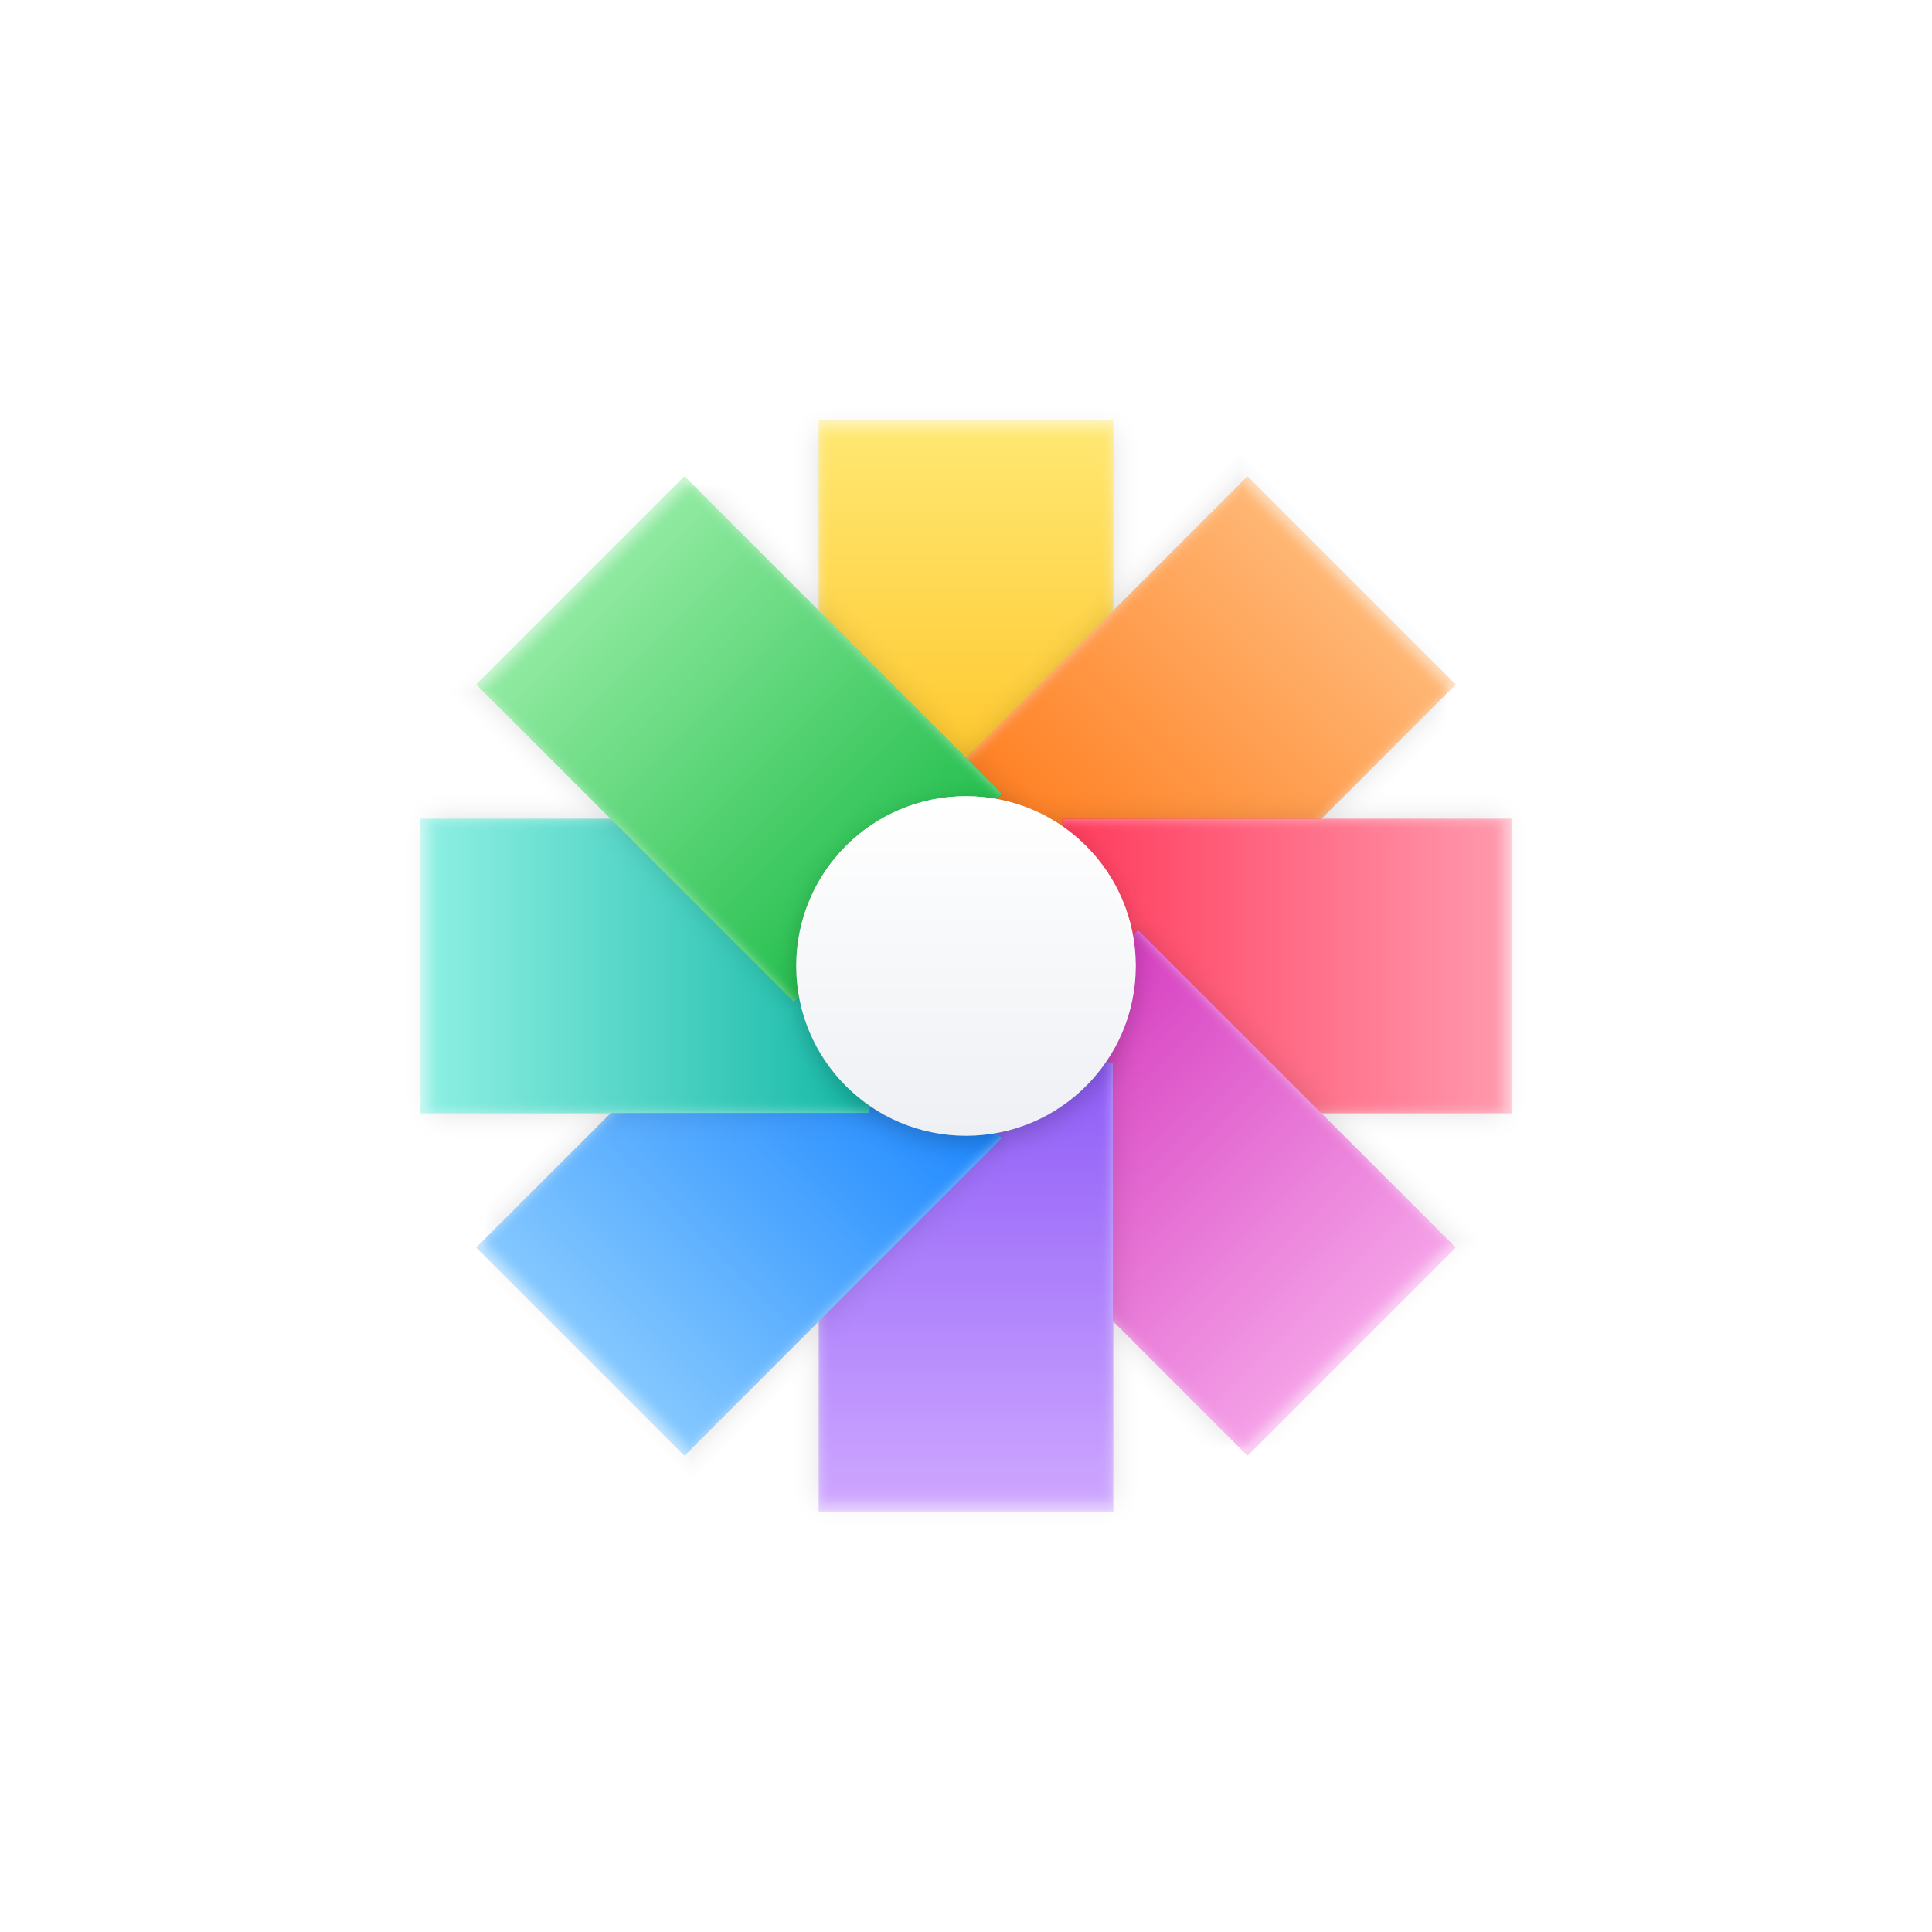
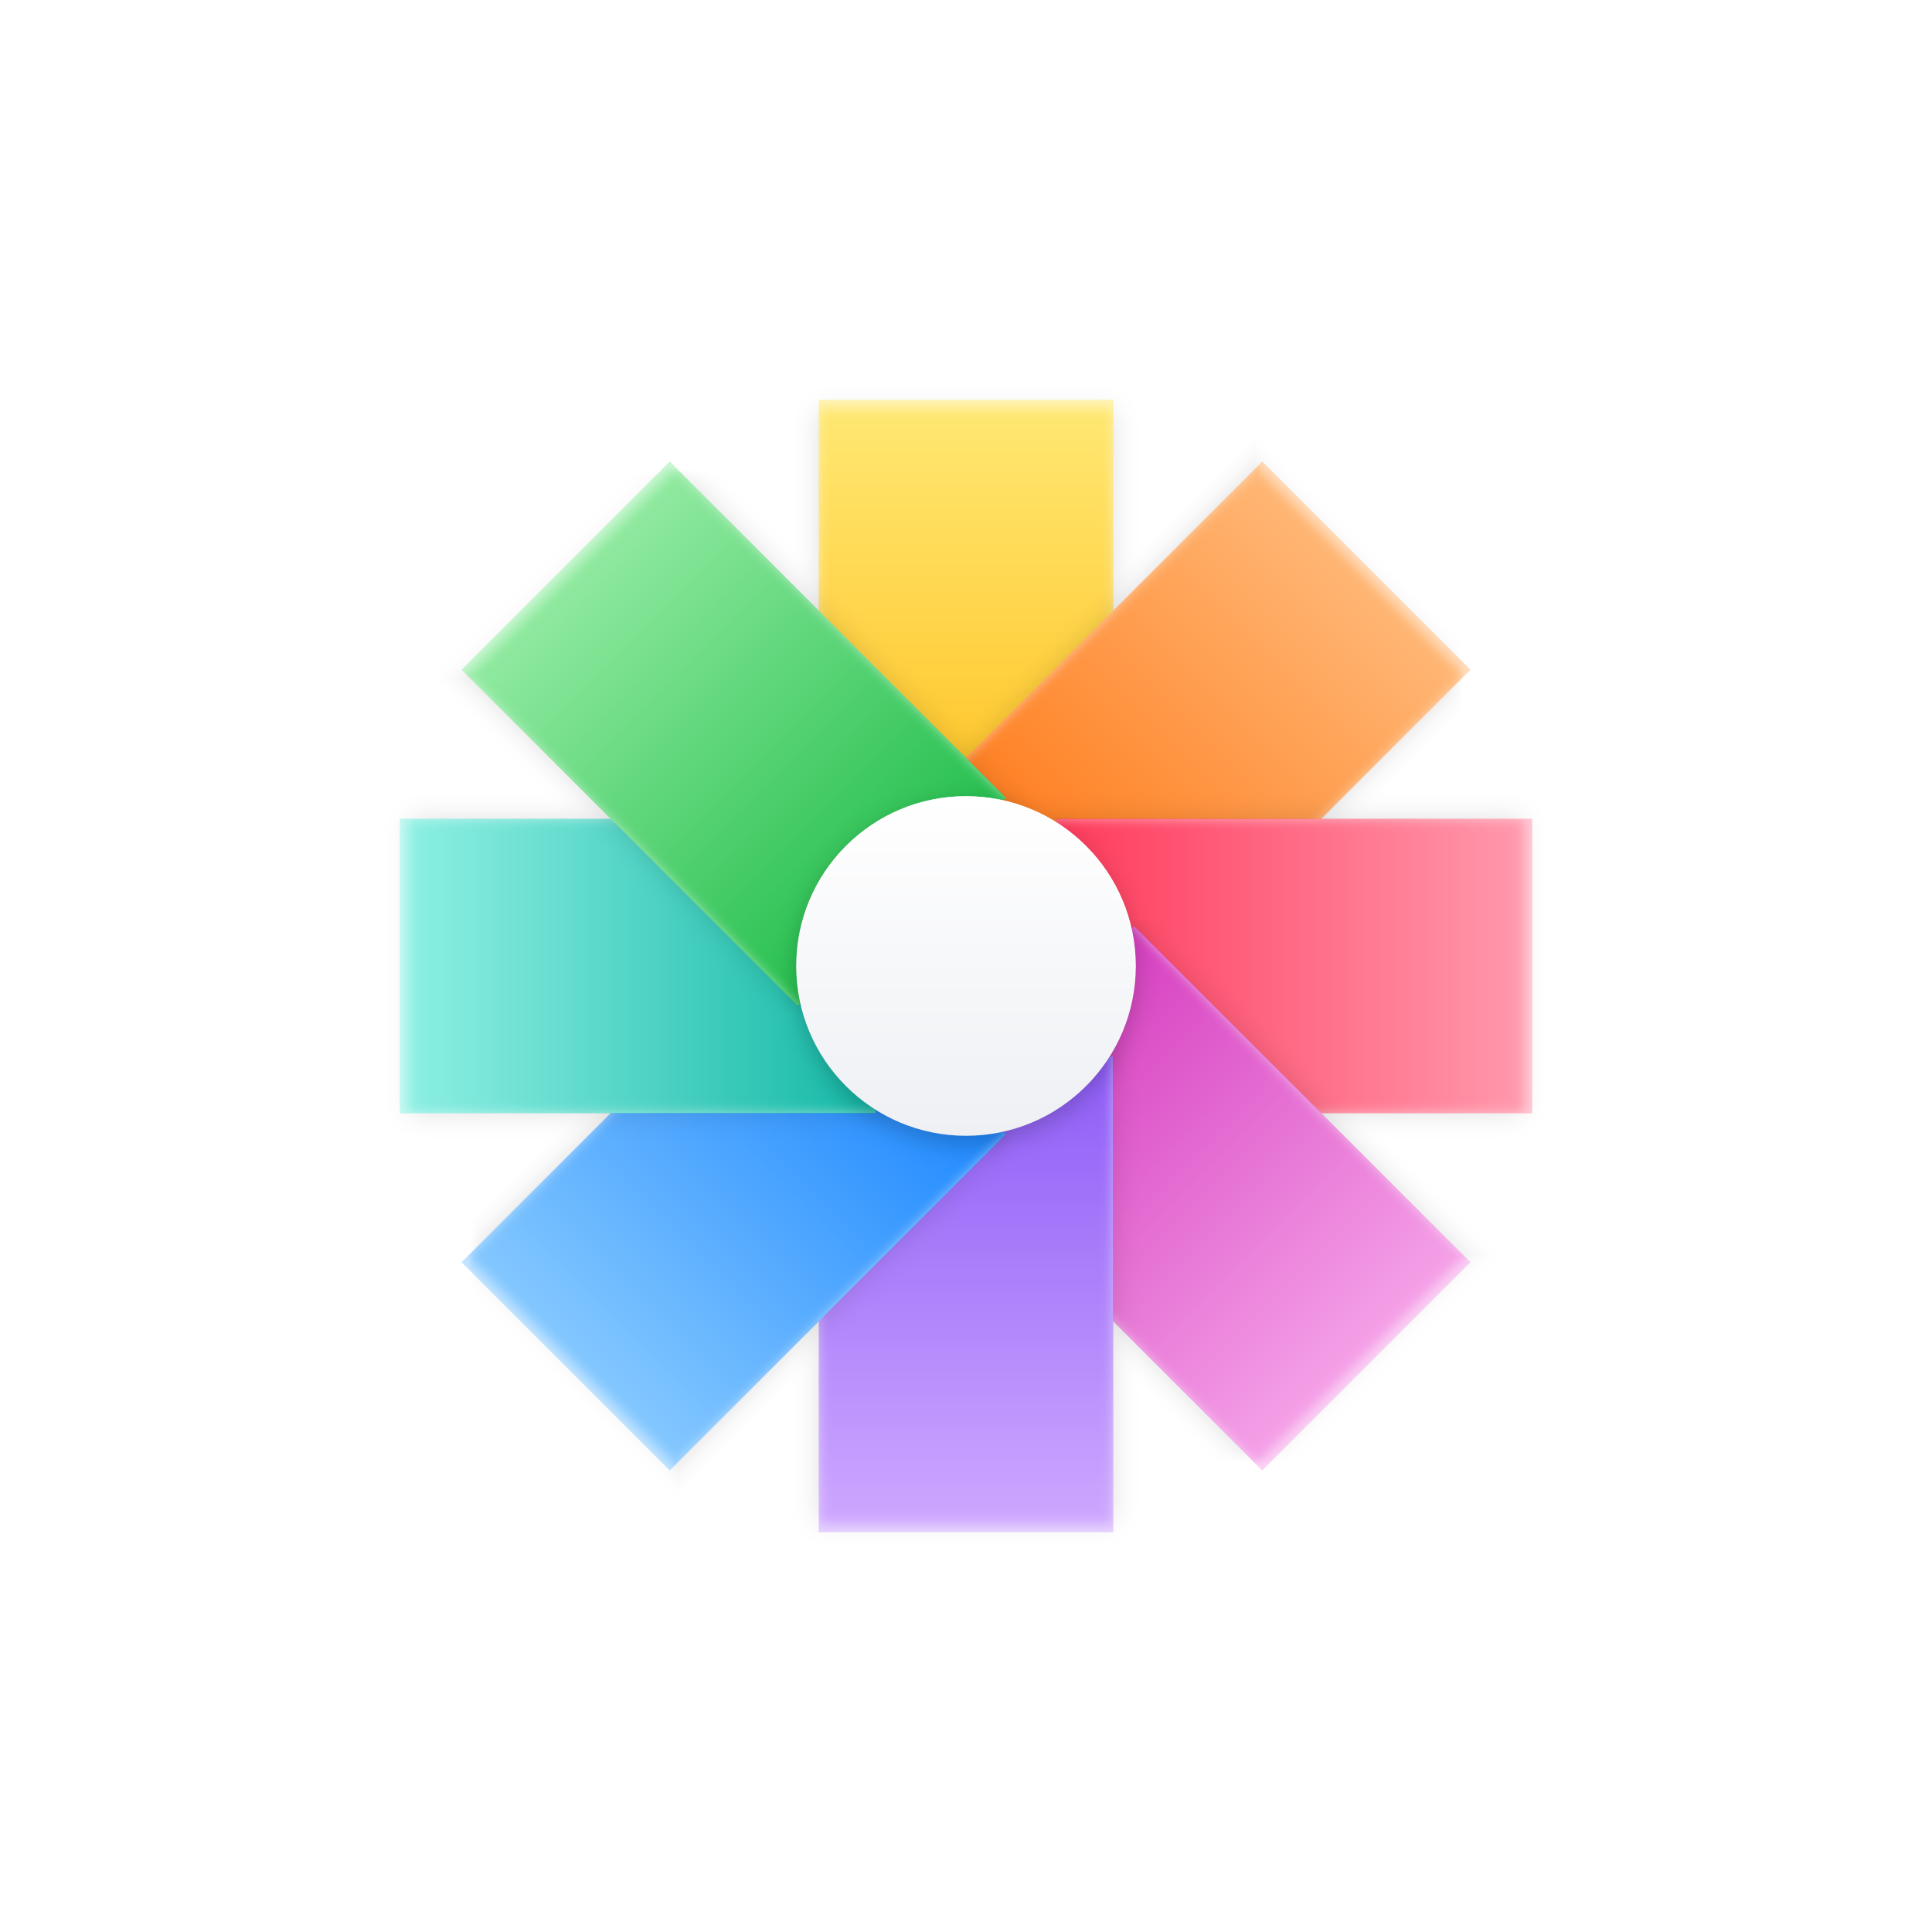
<svg xmlns="http://www.w3.org/2000/svg" xmlns:xlink="http://www.w3.org/1999/xlink" width="1024px" height="1024px" viewBox="0 0 1024 1024" version="1.1">
  <defs>
-     <path d="M590,323.69 L661.2,252.492 L771.508,362.8 L700.308,434 L801,434 L801,590 L700.309,590 L771.508,661.2 L661.2,771.508 L590,700.308 L590,801 L434,801 L434,700.307 L362.8,771.508 L252.492,661.2 L323.69,590 L223,590 L223,434 L323.69,433.999 L252.492,362.8 L362.8,252.492 L434,323.691 L434,223 L590,223 Z" id="path-1" />
+     <path d="M590,323.69 L668.978,244.714 L779.286,355.022 L700.308,434 L812,434 L812,590 L700.309,590 L779.286,668.978 L668.978,779.286 L590,700.309 L590,812 L434,812 L434,700.308 L355.022,779.286 L244.714,668.978 L323.69,590 L212,590 L212,434 L323.69,433.999 L244.714,355.022 L355.022,244.714 L434,323.691 L434,212 L590,212 Z" id="path-1" />
    <linearGradient x1="50%" y1="0%" x2="50%" y2="100%" id="linearGradient-2">
      <stop stop-color="#FFE873" offset="0%" />
      <stop stop-color="#FFBE1A" offset="100%" />
    </linearGradient>
-     <rect id="path-3" x="434" y="223" width="156" height="238" />
-     <filter x="-15.4%" y="-7.6%" width="130.8%" height="120.2%" filterUnits="objectBoundingBox" id="filter-4">
+     <rect id="path-3" x="434" y="212" width="156" height="252" />
+     <filter x="-15.4%" y="-7.1%" width="130.8%" height="119.0%" filterUnits="objectBoundingBox" id="filter-4">
      <feOffset dx="0" dy="6" in="SourceAlpha" result="shadowOffsetOuter1" />
      <feGaussianBlur stdDeviation="7" in="shadowOffsetOuter1" result="shadowBlurOuter1" />
      <feColorMatrix values="0 0 0 0 0   0 0 0 0 0   0 0 0 0 0  0 0 0 0.122 0" type="matrix" in="shadowBlurOuter1" />
    </filter>
-     <filter x="-12.2%" y="-5.5%" width="124.4%" height="116.0%" filterUnits="objectBoundingBox" id="filter-5">
+     <filter x="-12.2%" y="-5.2%" width="124.4%" height="115.1%" filterUnits="objectBoundingBox" id="filter-5">
      <feGaussianBlur stdDeviation="3" in="SourceAlpha" result="shadowBlurInner1" />
      <feOffset dx="0" dy="4" in="shadowBlurInner1" result="shadowOffsetInner1" />
      <feComposite in="shadowOffsetInner1" in2="SourceAlpha" operator="arithmetic" k2="-1" k3="1" result="shadowInnerInner1" />
      <feColorMatrix values="0 0 0 0 1   0 0 0 0 1   0 0 0 0 1  0 0 0 0.502 0" type="matrix" in="shadowInnerInner1" />
    </filter>
    <linearGradient x1="50%" y1="0%" x2="50%" y2="100%" id="linearGradient-6">
      <stop stop-color="#FFB877" offset="0%" />
      <stop stop-color="#FF7A1A" offset="100%" />
    </linearGradient>
-     <rect id="path-7" x="554.208" y="272.792" width="156" height="238" />
-     <filter x="-15.4%" y="-7.6%" width="130.8%" height="120.2%" filterUnits="objectBoundingBox" id="filter-8">
+     <rect id="path-7" x="557.037" y="262.963" width="156" height="252" />
+     <filter x="-15.4%" y="-7.1%" width="130.8%" height="119.0%" filterUnits="objectBoundingBox" id="filter-8">
      <feOffset dx="0" dy="6" in="SourceAlpha" result="shadowOffsetOuter1" />
      <feGaussianBlur stdDeviation="7" in="shadowOffsetOuter1" result="shadowBlurOuter1" />
      <feColorMatrix values="0 0 0 0 0   0 0 0 0 0   0 0 0 0 0  0 0 0 0.122 0" type="matrix" in="shadowBlurOuter1" />
    </filter>
-     <filter x="-12.2%" y="-5.5%" width="124.4%" height="116.0%" filterUnits="objectBoundingBox" id="filter-9">
+     <filter x="-12.2%" y="-5.2%" width="124.4%" height="115.1%" filterUnits="objectBoundingBox" id="filter-9">
      <feGaussianBlur stdDeviation="3" in="SourceAlpha" result="shadowBlurInner1" />
      <feOffset dx="0" dy="4" in="shadowBlurInner1" result="shadowOffsetInner1" />
      <feComposite in="shadowOffsetInner1" in2="SourceAlpha" operator="arithmetic" k2="-1" k3="1" result="shadowInnerInner1" />
      <feColorMatrix values="0 0 0 0 1   0 0 0 0 1   0 0 0 0 1  0 0 0 0.502 0" type="matrix" in="shadowInnerInner1" />
    </filter>
    <linearGradient x1="50%" y1="0%" x2="50%" y2="100%" id="linearGradient-10">
      <stop stop-color="#FF9AAE" offset="0%" />
      <stop stop-color="#FF3B5C" offset="100%" />
    </linearGradient>
-     <rect id="path-11" x="604" y="393" width="156" height="238" />
-     <filter x="-15.4%" y="-7.6%" width="130.8%" height="120.2%" filterUnits="objectBoundingBox" id="filter-12">
+     <rect id="path-11" x="608" y="386" width="156" height="252" />
+     <filter x="-15.4%" y="-7.1%" width="130.8%" height="119.0%" filterUnits="objectBoundingBox" id="filter-12">
      <feOffset dx="0" dy="6" in="SourceAlpha" result="shadowOffsetOuter1" />
      <feGaussianBlur stdDeviation="7" in="shadowOffsetOuter1" result="shadowBlurOuter1" />
      <feColorMatrix values="0 0 0 0 0   0 0 0 0 0   0 0 0 0 0  0 0 0 0.122 0" type="matrix" in="shadowBlurOuter1" />
    </filter>
-     <filter x="-12.2%" y="-5.5%" width="124.4%" height="116.0%" filterUnits="objectBoundingBox" id="filter-13">
+     <filter x="-12.2%" y="-5.2%" width="124.4%" height="115.1%" filterUnits="objectBoundingBox" id="filter-13">
      <feGaussianBlur stdDeviation="3" in="SourceAlpha" result="shadowBlurInner1" />
      <feOffset dx="0" dy="4" in="shadowBlurInner1" result="shadowOffsetInner1" />
      <feComposite in="shadowOffsetInner1" in2="SourceAlpha" operator="arithmetic" k2="-1" k3="1" result="shadowInnerInner1" />
      <feColorMatrix values="0 0 0 0 1   0 0 0 0 1   0 0 0 0 1  0 0 0 0.502 0" type="matrix" in="shadowInnerInner1" />
    </filter>
    <linearGradient x1="50%" y1="0%" x2="50%" y2="100%" id="linearGradient-14">
      <stop stop-color="#F5A3E8" offset="0%" />
      <stop stop-color="#D63FC0" offset="100%" />
    </linearGradient>
-     <rect id="path-15" x="554.208" y="513.208" width="156" height="238" />
-     <filter x="-15.4%" y="-7.6%" width="130.8%" height="120.2%" filterUnits="objectBoundingBox" id="filter-16">
+     <rect id="path-15" x="557.037" y="509.037" width="156" height="252" />
+     <filter x="-15.4%" y="-7.1%" width="130.8%" height="119.0%" filterUnits="objectBoundingBox" id="filter-16">
      <feOffset dx="0" dy="6" in="SourceAlpha" result="shadowOffsetOuter1" />
      <feGaussianBlur stdDeviation="7" in="shadowOffsetOuter1" result="shadowBlurOuter1" />
      <feColorMatrix values="0 0 0 0 0   0 0 0 0 0   0 0 0 0 0  0 0 0 0.122 0" type="matrix" in="shadowBlurOuter1" />
    </filter>
-     <filter x="-12.2%" y="-5.5%" width="124.4%" height="116.0%" filterUnits="objectBoundingBox" id="filter-17">
+     <filter x="-12.2%" y="-5.2%" width="124.4%" height="115.1%" filterUnits="objectBoundingBox" id="filter-17">
      <feGaussianBlur stdDeviation="3" in="SourceAlpha" result="shadowBlurInner1" />
      <feOffset dx="0" dy="4" in="shadowBlurInner1" result="shadowOffsetInner1" />
      <feComposite in="shadowOffsetInner1" in2="SourceAlpha" operator="arithmetic" k2="-1" k3="1" result="shadowInnerInner1" />
      <feColorMatrix values="0 0 0 0 1   0 0 0 0 1   0 0 0 0 1  0 0 0 0.502 0" type="matrix" in="shadowInnerInner1" />
    </filter>
    <linearGradient x1="50%" y1="0%" x2="50%" y2="100%" id="linearGradient-18">
      <stop stop-color="#CFA8FF" offset="0%" />
      <stop stop-color="#8E5CF7" offset="100%" />
    </linearGradient>
-     <rect id="path-19" x="434" y="563" width="156" height="238" />
-     <filter x="-15.4%" y="-7.6%" width="130.8%" height="120.2%" filterUnits="objectBoundingBox" id="filter-20">
+     <rect id="path-19" x="434" y="560" width="156" height="252" />
+     <filter x="-15.4%" y="-7.1%" width="130.8%" height="119.0%" filterUnits="objectBoundingBox" id="filter-20">
      <feOffset dx="0" dy="6" in="SourceAlpha" result="shadowOffsetOuter1" />
      <feGaussianBlur stdDeviation="7" in="shadowOffsetOuter1" result="shadowBlurOuter1" />
      <feColorMatrix values="0 0 0 0 0   0 0 0 0 0   0 0 0 0 0  0 0 0 0.122 0" type="matrix" in="shadowBlurOuter1" />
    </filter>
-     <filter x="-12.2%" y="-5.5%" width="124.4%" height="116.0%" filterUnits="objectBoundingBox" id="filter-21">
+     <filter x="-12.2%" y="-5.2%" width="124.4%" height="115.1%" filterUnits="objectBoundingBox" id="filter-21">
      <feGaussianBlur stdDeviation="3" in="SourceAlpha" result="shadowBlurInner1" />
      <feOffset dx="0" dy="4" in="shadowBlurInner1" result="shadowOffsetInner1" />
      <feComposite in="shadowOffsetInner1" in2="SourceAlpha" operator="arithmetic" k2="-1" k3="1" result="shadowInnerInner1" />
      <feColorMatrix values="0 0 0 0 1   0 0 0 0 1   0 0 0 0 1  0 0 0 0.502 0" type="matrix" in="shadowInnerInner1" />
    </filter>
    <linearGradient x1="50%" y1="0%" x2="50%" y2="100%" id="linearGradient-22">
      <stop stop-color="#86C9FF" offset="0%" />
      <stop stop-color="#1E88FF" offset="100%" />
    </linearGradient>
-     <rect id="path-23" x="313.792" y="513.208" width="156" height="238" />
-     <filter x="-15.4%" y="-7.6%" width="130.8%" height="120.2%" filterUnits="objectBoundingBox" id="filter-24">
+     <rect id="path-23" x="310.963" y="509.037" width="156" height="252" />
+     <filter x="-15.4%" y="-7.1%" width="130.8%" height="119.0%" filterUnits="objectBoundingBox" id="filter-24">
      <feOffset dx="0" dy="6" in="SourceAlpha" result="shadowOffsetOuter1" />
      <feGaussianBlur stdDeviation="7" in="shadowOffsetOuter1" result="shadowBlurOuter1" />
      <feColorMatrix values="0 0 0 0 0   0 0 0 0 0   0 0 0 0 0  0 0 0 0.122 0" type="matrix" in="shadowBlurOuter1" />
    </filter>
-     <filter x="-12.2%" y="-5.5%" width="124.4%" height="116.0%" filterUnits="objectBoundingBox" id="filter-25">
+     <filter x="-12.2%" y="-5.2%" width="124.4%" height="115.1%" filterUnits="objectBoundingBox" id="filter-25">
      <feGaussianBlur stdDeviation="3" in="SourceAlpha" result="shadowBlurInner1" />
      <feOffset dx="0" dy="4" in="shadowBlurInner1" result="shadowOffsetInner1" />
      <feComposite in="shadowOffsetInner1" in2="SourceAlpha" operator="arithmetic" k2="-1" k3="1" result="shadowInnerInner1" />
      <feColorMatrix values="0 0 0 0 1   0 0 0 0 1   0 0 0 0 1  0 0 0 0.502 0" type="matrix" in="shadowInnerInner1" />
    </filter>
    <linearGradient x1="50%" y1="0%" x2="50%" y2="100%" id="linearGradient-26">
      <stop stop-color="#8FF0E4" offset="0%" />
      <stop stop-color="#14B8A6" offset="100%" />
    </linearGradient>
-     <rect id="path-27" x="264" y="393" width="156" height="238" />
-     <filter x="-15.4%" y="-7.6%" width="130.8%" height="120.2%" filterUnits="objectBoundingBox" id="filter-28">
+     <rect id="path-27" x="260" y="386" width="156" height="252" />
+     <filter x="-15.4%" y="-7.1%" width="130.8%" height="119.0%" filterUnits="objectBoundingBox" id="filter-28">
      <feOffset dx="0" dy="6" in="SourceAlpha" result="shadowOffsetOuter1" />
      <feGaussianBlur stdDeviation="7" in="shadowOffsetOuter1" result="shadowBlurOuter1" />
      <feColorMatrix values="0 0 0 0 0   0 0 0 0 0   0 0 0 0 0  0 0 0 0.122 0" type="matrix" in="shadowBlurOuter1" />
    </filter>
-     <filter x="-12.2%" y="-5.5%" width="124.4%" height="116.0%" filterUnits="objectBoundingBox" id="filter-29">
+     <filter x="-12.2%" y="-5.2%" width="124.4%" height="115.1%" filterUnits="objectBoundingBox" id="filter-29">
      <feGaussianBlur stdDeviation="3" in="SourceAlpha" result="shadowBlurInner1" />
      <feOffset dx="0" dy="4" in="shadowBlurInner1" result="shadowOffsetInner1" />
      <feComposite in="shadowOffsetInner1" in2="SourceAlpha" operator="arithmetic" k2="-1" k3="1" result="shadowInnerInner1" />
      <feColorMatrix values="0 0 0 0 1   0 0 0 0 1   0 0 0 0 1  0 0 0 0.502 0" type="matrix" in="shadowInnerInner1" />
    </filter>
    <linearGradient x1="50%" y1="0%" x2="50%" y2="100%" id="linearGradient-30">
      <stop stop-color="#93EBA2" offset="0%" />
      <stop stop-color="#26BF4F" offset="100%" />
    </linearGradient>
-     <rect id="path-31" x="313.792" y="272.792" width="156" height="238" />
-     <filter x="-15.4%" y="-7.6%" width="130.8%" height="120.2%" filterUnits="objectBoundingBox" id="filter-32">
+     <rect id="path-31" x="310.963" y="262.963" width="156" height="252" />
+     <filter x="-15.4%" y="-7.1%" width="130.8%" height="119.0%" filterUnits="objectBoundingBox" id="filter-32">
      <feOffset dx="0" dy="6" in="SourceAlpha" result="shadowOffsetOuter1" />
      <feGaussianBlur stdDeviation="7" in="shadowOffsetOuter1" result="shadowBlurOuter1" />
      <feColorMatrix values="0 0 0 0 0   0 0 0 0 0   0 0 0 0 0  0 0 0 0.122 0" type="matrix" in="shadowBlurOuter1" />
    </filter>
-     <filter x="-12.2%" y="-5.5%" width="124.4%" height="116.0%" filterUnits="objectBoundingBox" id="filter-33">
+     <filter x="-12.2%" y="-5.2%" width="124.4%" height="115.1%" filterUnits="objectBoundingBox" id="filter-33">
      <feGaussianBlur stdDeviation="3" in="SourceAlpha" result="shadowBlurInner1" />
      <feOffset dx="0" dy="4" in="shadowBlurInner1" result="shadowOffsetInner1" />
      <feComposite in="shadowOffsetInner1" in2="SourceAlpha" operator="arithmetic" k2="-1" k3="1" result="shadowInnerInner1" />
      <feColorMatrix values="0 0 0 0 1   0 0 0 0 1   0 0 0 0 1  0 0 0 0.502 0" type="matrix" in="shadowInnerInner1" />
    </filter>
    <linearGradient x1="50%" y1="0%" x2="50%" y2="100%" id="linearGradient-34">
      <stop stop-color="#FFFFFF" offset="0%" />
      <stop stop-color="#EEF0F4" offset="100%" />
    </linearGradient>
    <circle id="path-35" cx="512" cy="512" r="90" />
    <filter x="-11.1%" y="-8.9%" width="122.2%" height="122.2%" filterUnits="objectBoundingBox" id="filter-36">
      <feOffset dx="0" dy="4" in="SourceAlpha" result="shadowOffsetOuter1" />
      <feGaussianBlur stdDeviation="6" in="shadowOffsetOuter1" result="shadowBlurOuter1" />
      <feColorMatrix values="0 0 0 0 0   0 0 0 0 0   0 0 0 0 0  0 0 0 0.2 0" type="matrix" in="shadowBlurOuter1" />
    </filter>
    <filter x="-7.8%" y="-5.6%" width="115.6%" height="115.6%" filterUnits="objectBoundingBox" id="filter-37">
      <feGaussianBlur stdDeviation="1" in="SourceAlpha" result="shadowBlurInner1" />
      <feOffset dx="0" dy="2" in="shadowBlurInner1" result="shadowOffsetInner1" />
      <feComposite in="shadowOffsetInner1" in2="SourceAlpha" operator="arithmetic" k2="-1" k3="1" result="shadowInnerInner1" />
      <feColorMatrix values="0 0 0 0 1   0 0 0 0 1   0 0 0 0 1  0 0 0 0.8 0" type="matrix" in="shadowInnerInner1" />
    </filter>
  </defs>
  <g id="foreground" stroke="none" fill="none" xlink:href="#path-1" fill-rule="evenodd" stroke-width="1">
    <g id="Flower">
      <g id="Petal-1">
        <use fill="black" fill-opacity="1" filter="url(#filter-4)" xlink:href="#path-3" />
        <use fill="url(#linearGradient-2)" fill-rule="evenodd" xlink:href="#path-3" />
        <use fill="black" fill-opacity="1" filter="url(#filter-5)" xlink:href="#path-3" />
      </g>
-       <g id="Petal-2" transform="translate(632.2082, 391.7918) rotate(45) translate(-632.2082, -391.7918)">
+       <g id="Petal-2" transform="translate(635.0366, 388.9634) rotate(45) translate(-635.0366, -388.9634)">
        <use fill="black" fill-opacity="1" filter="url(#filter-8)" xlink:href="#path-7" />
        <use fill="url(#linearGradient-6)" fill-rule="evenodd" xlink:href="#path-7" />
        <use fill="black" fill-opacity="1" filter="url(#filter-9)" xlink:href="#path-7" />
      </g>
-       <g id="Petal-3" transform="translate(682, 512) rotate(90) translate(-682, -512)">
+       <g id="Petal-3" transform="translate(686, 512) rotate(90) translate(-686, -512)">
        <use fill="black" fill-opacity="1" filter="url(#filter-12)" xlink:href="#path-11" />
        <use fill="url(#linearGradient-10)" fill-rule="evenodd" xlink:href="#path-11" />
        <use fill="black" fill-opacity="1" filter="url(#filter-13)" xlink:href="#path-11" />
      </g>
-       <g id="Petal-4" transform="translate(632.2082, 632.2082) rotate(135) translate(-632.2082, -632.2082)">
+       <g id="Petal-4" transform="translate(635.0366, 635.0366) rotate(135) translate(-635.0366, -635.0366)">
        <use fill="black" fill-opacity="1" filter="url(#filter-16)" xlink:href="#path-15" />
        <use fill="url(#linearGradient-14)" fill-rule="evenodd" xlink:href="#path-15" />
        <use fill="black" fill-opacity="1" filter="url(#filter-17)" xlink:href="#path-15" />
      </g>
-       <g id="Petal-5" transform="translate(512, 682) rotate(180) translate(-512, -682)">
+       <g id="Petal-5" transform="translate(512, 686) rotate(180) translate(-512, -686)">
        <use fill="black" fill-opacity="1" filter="url(#filter-20)" xlink:href="#path-19" />
        <use fill="url(#linearGradient-18)" fill-rule="evenodd" xlink:href="#path-19" />
        <use fill="black" fill-opacity="1" filter="url(#filter-21)" xlink:href="#path-19" />
      </g>
-       <g id="Petal-6" transform="translate(391.7918, 632.2082) rotate(225) translate(-391.7918, -632.2082)">
+       <g id="Petal-6" transform="translate(388.9634, 635.0366) rotate(225) translate(-388.9634, -635.0366)">
        <use fill="black" fill-opacity="1" filter="url(#filter-24)" xlink:href="#path-23" />
        <use fill="url(#linearGradient-22)" fill-rule="evenodd" xlink:href="#path-23" />
        <use fill="black" fill-opacity="1" filter="url(#filter-25)" xlink:href="#path-23" />
      </g>
-       <g id="Petal-7" transform="translate(342, 512) rotate(270) translate(-342, -512)">
+       <g id="Petal-7" transform="translate(338, 512) rotate(270) translate(-338, -512)">
        <use fill="black" fill-opacity="1" filter="url(#filter-28)" xlink:href="#path-27" />
        <use fill="url(#linearGradient-26)" fill-rule="evenodd" xlink:href="#path-27" />
        <use fill="black" fill-opacity="1" filter="url(#filter-29)" xlink:href="#path-27" />
      </g>
-       <g id="Petal-8" transform="translate(391.7918, 391.7918) rotate(315) translate(-391.7918, -391.7918)">
+       <g id="Petal-8" transform="translate(388.9634, 388.9634) rotate(315) translate(-388.9634, -388.9634)">
        <use fill="black" fill-opacity="1" filter="url(#filter-32)" xlink:href="#path-31" />
        <use fill="url(#linearGradient-30)" fill-rule="evenodd" xlink:href="#path-31" />
        <use fill="black" fill-opacity="1" filter="url(#filter-33)" xlink:href="#path-31" />
      </g>
      <g id="Center">
        <use fill="black" fill-opacity="1" filter="url(#filter-36)" xlink:href="#path-35" />
        <use fill="url(#linearGradient-34)" fill-rule="evenodd" xlink:href="#path-35" />
        <use fill="black" fill-opacity="1" filter="url(#filter-37)" xlink:href="#path-35" />
      </g>
    </g>
  </g>
</svg>
